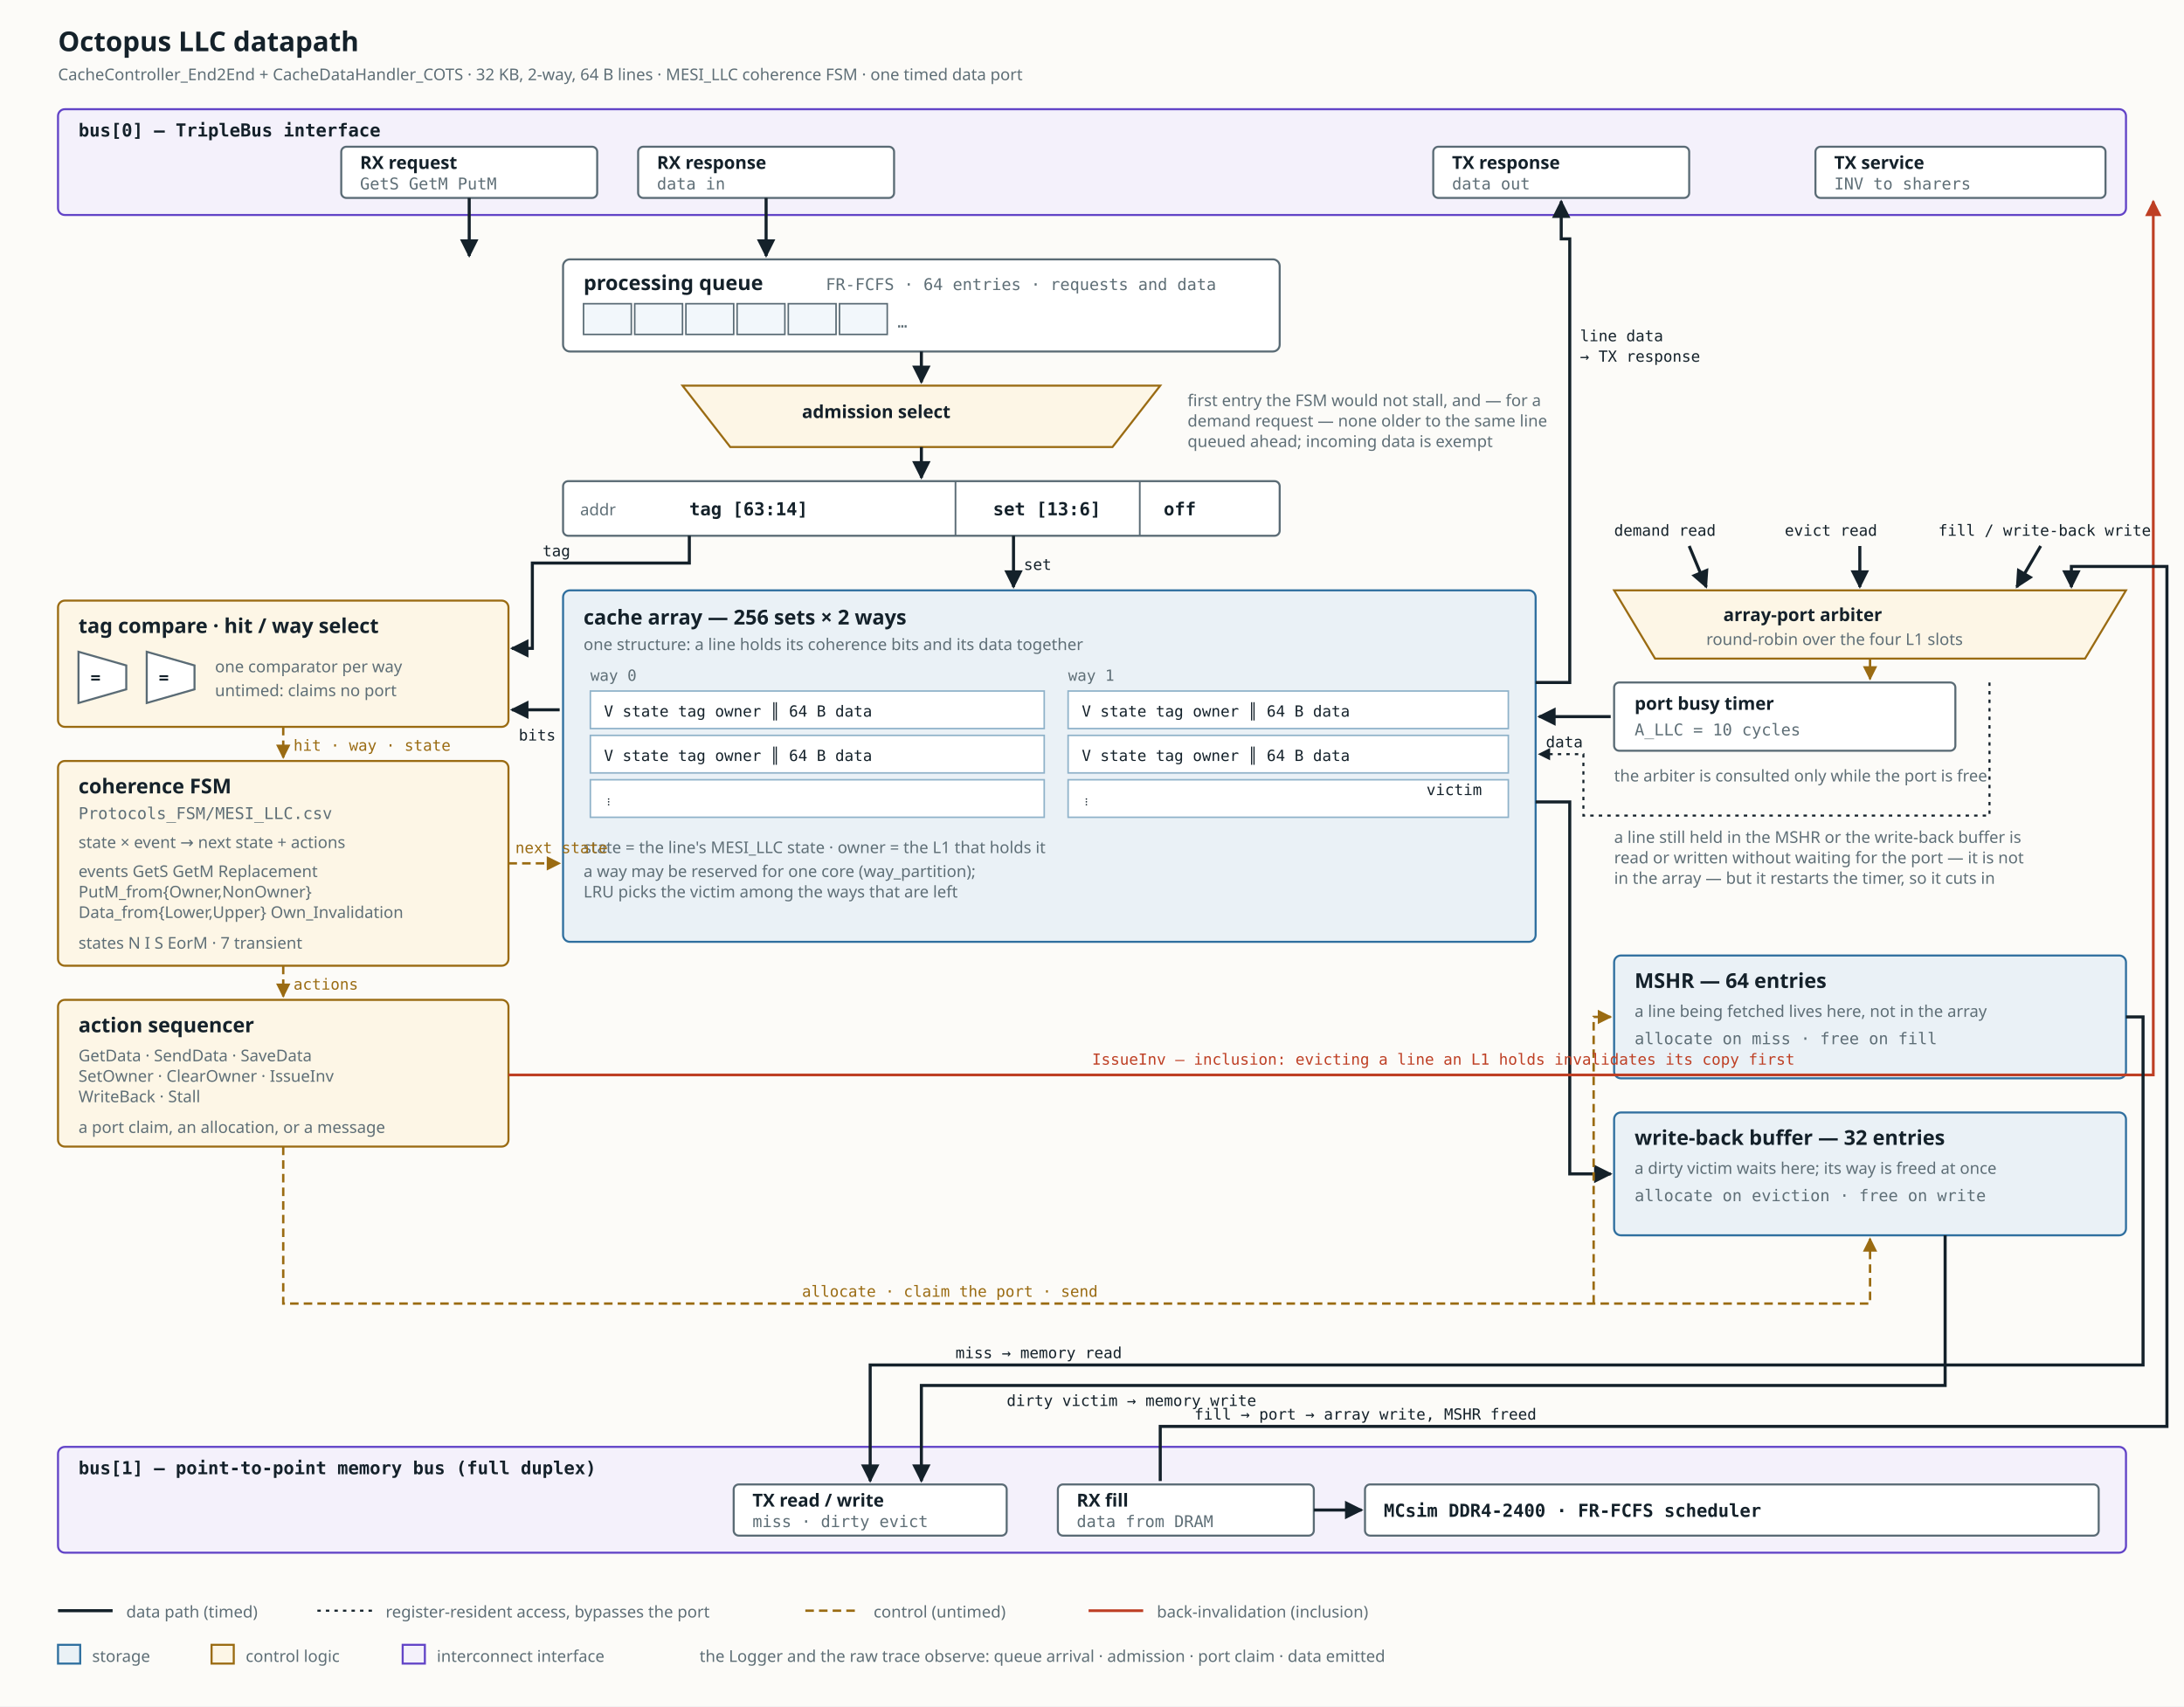
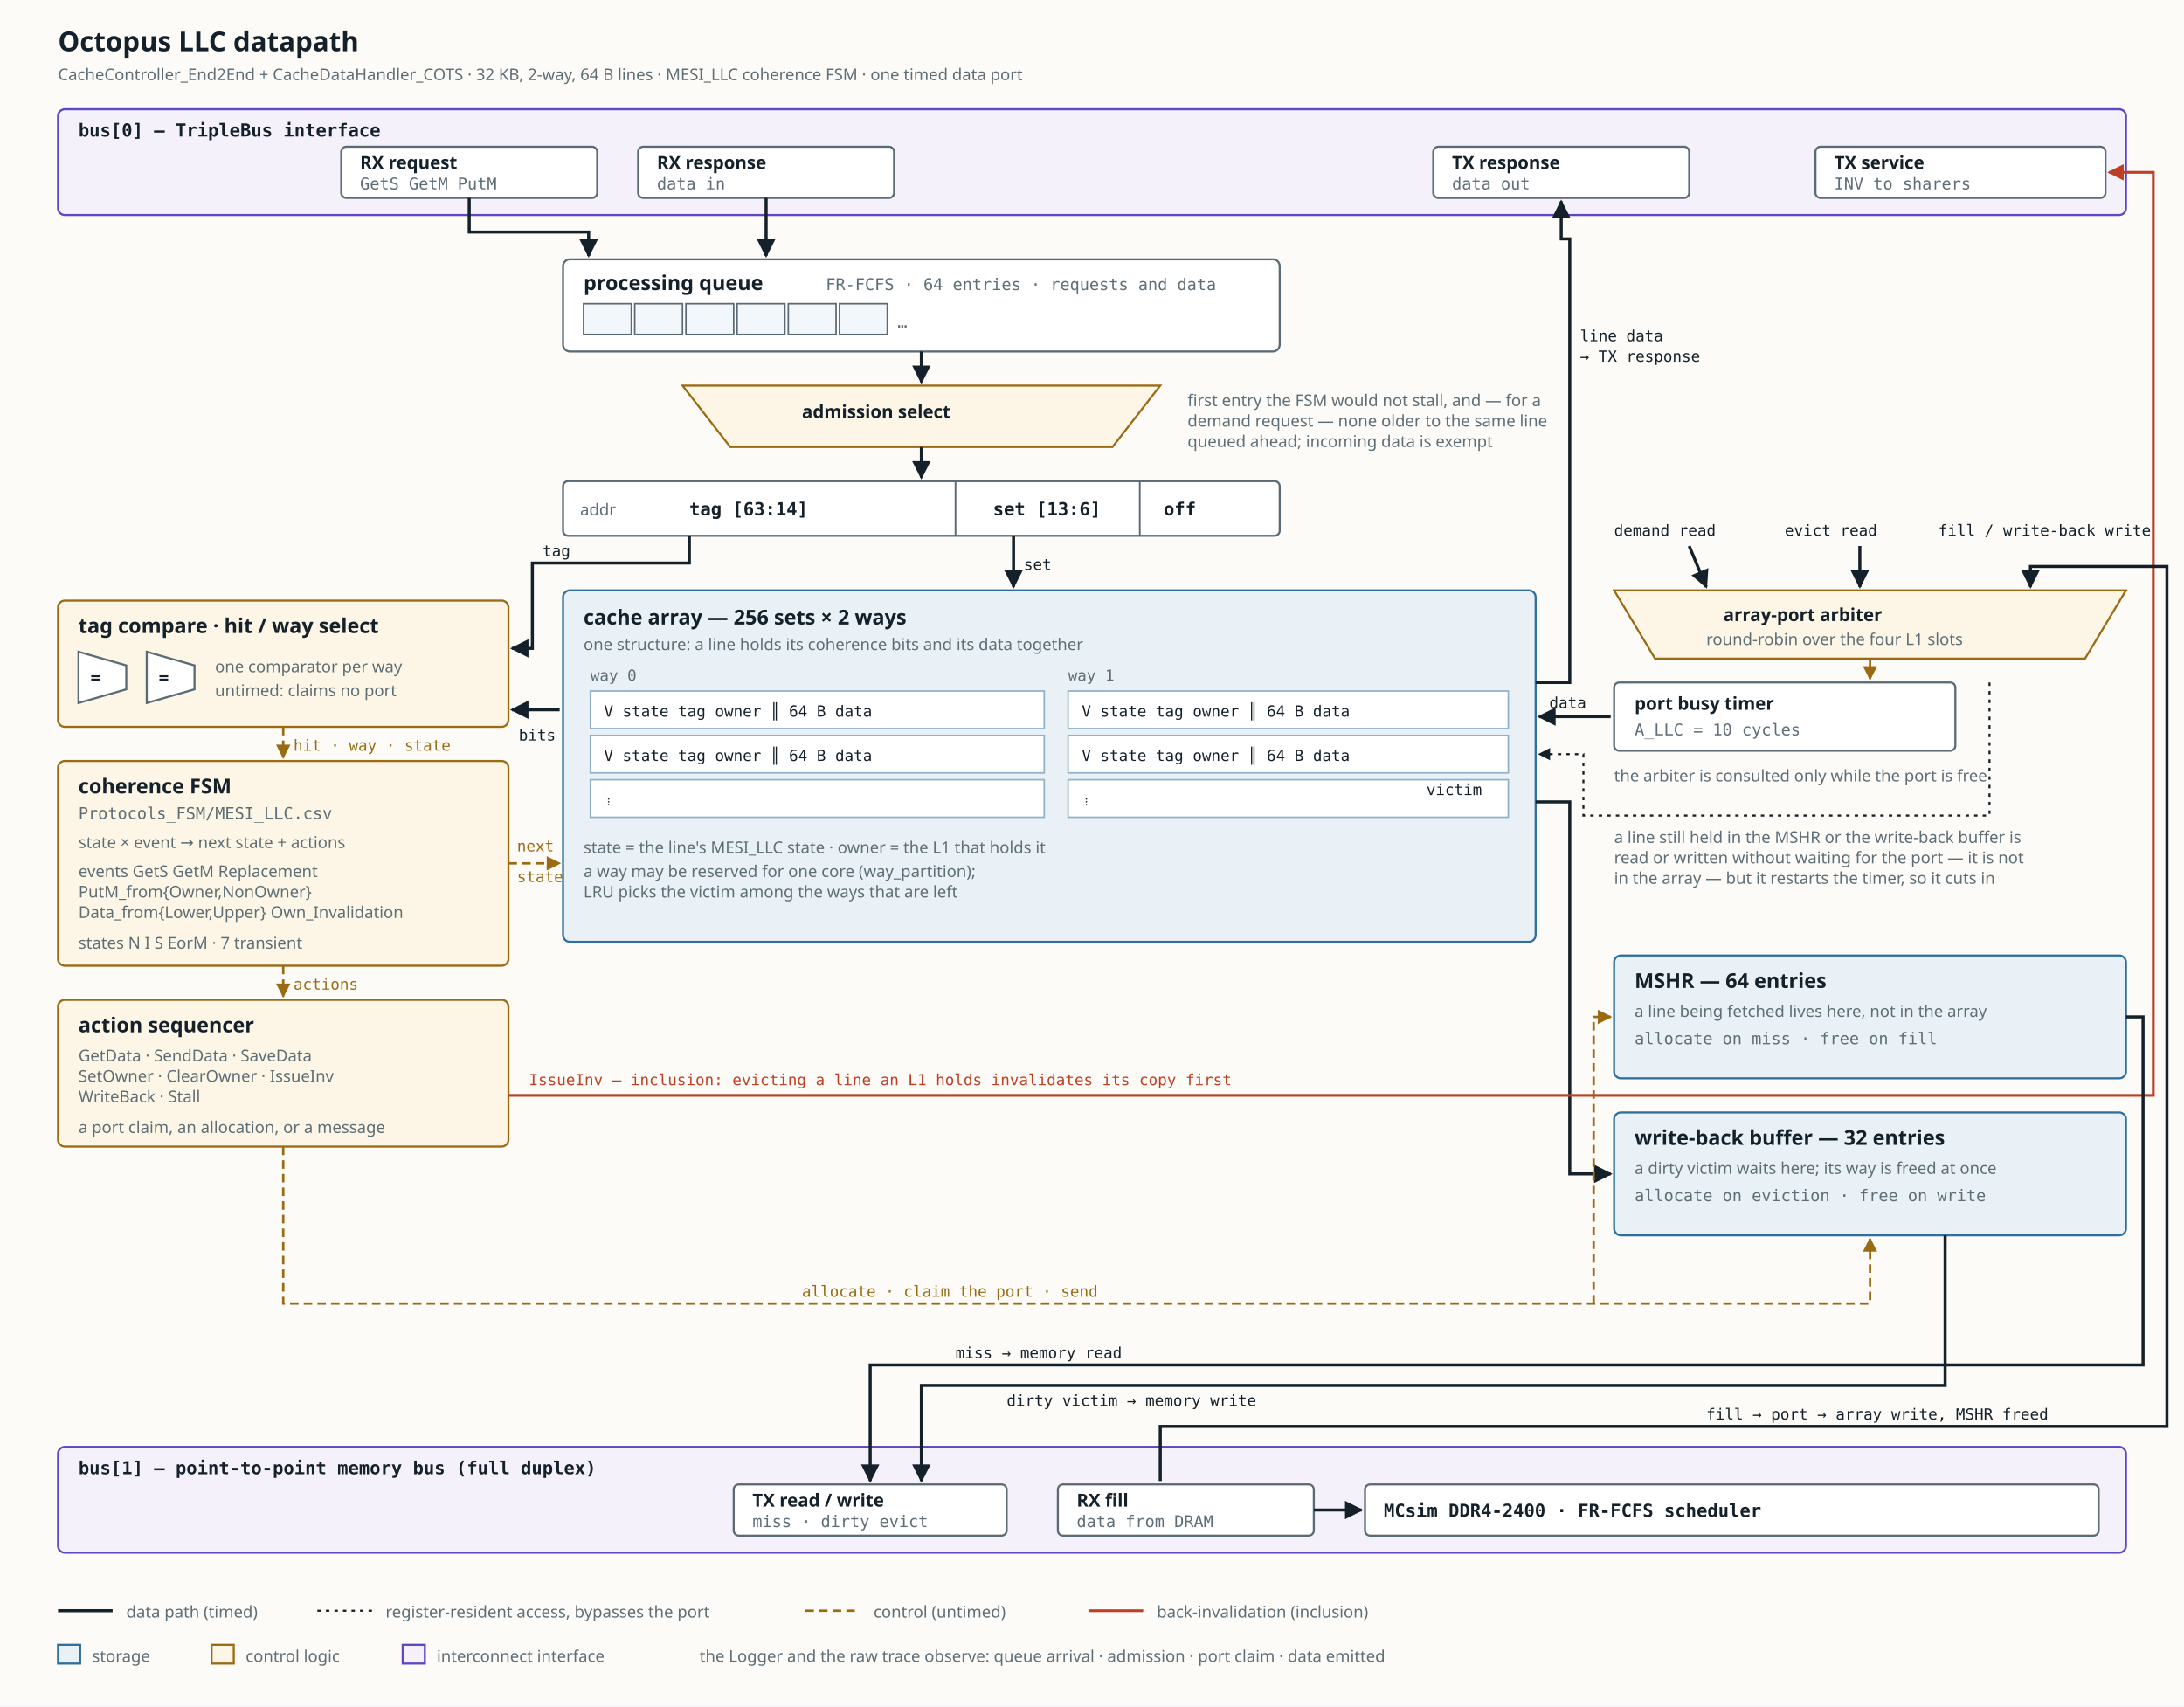
<svg xmlns="http://www.w3.org/2000/svg" viewBox="0 0 1280 1000" width="1280" height="1000" font-family="'IBM Plex Sans','Segoe UI',system-ui,sans-serif" role="img" aria-label="Datapath of the Octopus last-level cache: bus interfaces on top, control on the left, one cache array in the middle read by an untimed bits path and a timed data port on the right, MSHR and write-back buffer, and the memory bus below">
  <defs>
    <marker id="d" viewBox="0 0 10 10" refX="9" refY="5" markerWidth="6" markerHeight="6" orient="auto-start-reverse">
      <path d="M0 0 L10 5 L0 10 z" fill="#14212A" />
    </marker>
    <marker id="c" viewBox="0 0 10 10" refX="9" refY="5" markerWidth="6" markerHeight="6" orient="auto-start-reverse">
      <path d="M0 0 L10 5 L0 10 z" fill="#9A6B12" />
    </marker>
    <marker id="r" viewBox="0 0 10 10" refX="9" refY="5" markerWidth="6" markerHeight="6" orient="auto-start-reverse">
      <path d="M0 0 L10 5 L0 10 z" fill="#BE3F24" />
    </marker>
  </defs>
  <style>
    .blk  { fill:#FFFFFF; stroke:#5A6B75; stroke-width:1.2 }
    .mem  { fill:#EAF1F6; stroke:#2F6F9F; stroke-width:1.2 }
    .ctl  { fill:#FDF6E6; stroke:#9A6B12; stroke-width:1.2 }
    .io   { fill:#F4F1FB; stroke:#6244C7; stroke-width:1.2 }
    .ttl  { font-size:12px;   fill:#14212A; font-weight:600 }
    .lbl  { font-size:10.5px; fill:#14212A; font-weight:600 }
    .sub  { font-size:9.5px;  fill:#5E6E76 }
    .mono { font-family:'IBM Plex Mono',monospace }
    .wire { stroke:#14212A; stroke-width:1.8; fill:none }
    .cwire{ stroke:#9A6B12; stroke-width:1.4; fill:none; stroke-dasharray:5 3 }
    .iwire{ stroke:#BE3F24; stroke-width:1.6; fill:none }
    .byp  { stroke:#14212A; stroke-width:1.2; fill:none; stroke-dasharray:2 3 }
    .wl   { font-size:9px; fill:#14212A; font-family:'IBM Plex Mono',monospace }
    .cl   { font-size:9px; fill:#9A6B12; font-family:'IBM Plex Mono',monospace }
    .rl   { font-size:9px; fill:#BE3F24; font-family:'IBM Plex Mono',monospace }
  </style>
  <rect width="1280" height="1000" fill="#FCFBF8" />
  <text x="34" y="30" font-size="16" font-weight="700" fill="#14212A">Octopus LLC datapath</text>
  <text x="34" y="47" class="sub">CacheController_End2End + CacheDataHandler_COTS · 32 KB, 2-way, 64 B lines · MESI_LLC coherence FSM · one timed data port</text>
  <rect x="34" y="64" width="1212" height="62" rx="4" class="io" />
  <text x="46" y="80" class="lbl mono" fill="#4B32A8">bus[0] — TripleBus interface</text>
  <rect x="200" y="86" width="150" height="30" rx="3" class="blk" />
  <text x="211" y="99" class="lbl">RX request</text>
  <text x="211" y="111" class="sub mono">GetS GetM PutM</text>
  <rect x="374" y="86" width="150" height="30" rx="3" class="blk" />
  <text x="385" y="99" class="lbl">RX response</text>
  <text x="385" y="111" class="sub mono">data in</text>
  <rect x="840" y="86" width="150" height="30" rx="3" class="blk" />
  <text x="851" y="99" class="lbl">TX response</text>
  <text x="851" y="111" class="sub mono">data out</text>
  <rect x="1064" y="86" width="170" height="30" rx="3" class="blk" stroke="#BE3F24" />
  <text x="1075" y="99" class="lbl" fill="#BE3F24">TX service</text>
  <text x="1075" y="111" class="sub mono">INV to sharers</text>
  <rect x="330" y="152" width="420" height="54" rx="4" class="blk" />
  <text x="342" y="170" class="ttl">processing queue</text>
  <text x="484" y="170" class="sub mono">FR-FCFS · 64 entries · requests and data</text>
  <g fill="#F2F7FB" stroke="#5A6B75" stroke-width=".9">
    <rect x="342" y="178" width="28" height="18" />
    <rect x="372" y="178" width="28" height="18" />
    <rect x="402" y="178" width="28" height="18" />
    <rect x="432" y="178" width="28" height="18" />
    <rect x="462" y="178" width="28" height="18" />
    <rect x="492" y="178" width="28" height="18" />
  </g>
  <text x="526" y="192" class="sub mono">…</text>
-   <line x1="275" y1="116" x2="275" y2="150" class="wire" marker-end="url(#d)" />
+   <path d="M275 116 L275 136 L345 136 L345 150" class="wire" marker-end="url(#d)" />
  <line x1="449" y1="116" x2="449" y2="150" class="wire" marker-end="url(#d)" />
  <path d="M400 226 L680 226 L652 262 L428 262 Z" class="ctl" />
  <text x="470" y="245" class="lbl" fill="#9A6B12">admission select</text>
  <text x="696" y="238" class="sub">first entry the FSM would not stall, and — for a</text>
  <text x="696" y="250" class="sub">demand request — none older to the same line</text>
  <text x="696" y="262" class="sub">queued ahead; incoming data is exempt</text>
  <line x1="540" y1="206" x2="540" y2="224" class="wire" marker-end="url(#d)" />
  <line x1="540" y1="262" x2="540" y2="280" class="wire" marker-end="url(#d)" />
  <rect x="330" y="282" width="420" height="32" rx="3" class="blk" />
  <line x1="560" y1="282" x2="560" y2="314" stroke="#5A6B75" />
  <line x1="668" y1="282" x2="668" y2="314" stroke="#5A6B75" />
  <text x="404" y="302" class="lbl mono">tag [63:14]</text>
  <text x="582" y="302" class="lbl mono">set [13:6]</text>
  <text x="682" y="302" class="lbl mono">off</text>
  <text x="340" y="302" class="sub">addr</text>
  <rect x="330" y="346" width="570" height="206" rx="4" class="mem" />
  <text x="342" y="366" class="ttl">cache array — 256 sets × 2 ways</text>
  <text x="342" y="381" class="sub">one structure: a line holds its coherence bits and its data together</text>
  <g font-size="9" class="mono" fill="#5E6E76">
    <text x="346" y="399">way 0</text>
    <text x="626" y="399">way 1</text>
  </g>
  <g fill="#FFFFFF" stroke="#8FB2C9" stroke-width=".9">
    <rect x="346" y="405" width="266" height="22" />
    <rect x="626" y="405" width="258" height="22" />
    <rect x="346" y="431" width="266" height="22" />
    <rect x="626" y="431" width="258" height="22" />
    <rect x="346" y="457" width="266" height="22" />
    <rect x="626" y="457" width="258" height="22" />
  </g>
  <g font-size="9" class="mono" fill="#14212A">
    <text x="354" y="420">V state tag owner ║ 64 B data</text>
    <text x="634" y="420">V state tag owner ║ 64 B data</text>
    <text x="354" y="446">V state tag owner ║ 64 B data</text>
    <text x="634" y="446">V state tag owner ║ 64 B data</text>
    <text x="354" y="472">⋮</text>
    <text x="634" y="472">⋮</text>
  </g>
  <text x="342" y="500" class="sub">state = the line's MESI_LLC state · owner = the L1 that holds it</text>
  <text x="342" y="514" class="sub">a way may be reserved for one core (way_partition);</text>
  <text x="342" y="526" class="sub">LRU picks the victim among the ways that are left</text>
  <line x1="594" y1="314" x2="594" y2="344" class="wire" marker-end="url(#d)" />
  <text x="600" y="334" class="wl">set</text>
  <rect x="34" y="352" width="264" height="74" rx="4" class="ctl" />
  <text x="46" y="371" class="ttl" fill="#9A6B12">tag compare · hit / way select</text>
  <g>
    <path d="M46 382 L74 390 L74 404 L46 412 Z" class="blk" />
    <text x="53" y="401" class="lbl">=</text>
    <path d="M86 382 L114 390 L114 404 L86 412 Z" class="blk" />
    <text x="93" y="401" class="lbl">=</text>
  </g>
  <text x="126" y="394" class="sub">one comparator per way</text>
  <text x="126" y="408" class="sub">untimed: claims no port</text>
  <rect x="34" y="446" width="264" height="120" rx="4" class="ctl" />
  <text x="46" y="465" class="ttl" fill="#9A6B12">coherence FSM</text>
  <text x="46" y="480" class="sub mono">Protocols_FSM/MESI_LLC.csv</text>
  <text x="46" y="497" class="sub">state × event → next state + actions</text>
  <text x="46" y="514" class="sub">events GetS GetM Replacement</text>
  <text x="46" y="526" class="sub">PutM_from{Owner,NonOwner}</text>
  <text x="46" y="538" class="sub">Data_from{Lower,Upper} Own_Invalidation</text>
  <text x="46" y="556" class="sub">states N I S EorM · 7 transient</text>
  <rect x="34" y="586" width="264" height="86" rx="4" class="ctl" />
  <text x="46" y="605" class="ttl" fill="#9A6B12">action sequencer</text>
  <text x="46" y="622" class="sub">GetData · SendData · SaveData</text>
  <text x="46" y="634" class="sub">SetOwner · ClearOwner · IssueInv</text>
  <text x="46" y="646" class="sub">WriteBack · Stall</text>
  <text x="46" y="664" class="sub">a port claim, an allocation, or a message</text>
  <path d="M404 314 L404 330 L312 330 L312 380 L300 380" class="wire" marker-end="url(#d)" />
  <text x="318" y="326" class="wl">tag</text>
  <path d="M328 416 L300 416" class="wire" marker-end="url(#d)" />
  <text x="304" y="434" class="wl">bits</text>
  <path d="M166 426 L166 444" class="cwire" marker-end="url(#c)" />
  <text x="172" y="440" class="cl">hit · way · state</text>
  <path d="M298 506 L328 506" class="cwire" marker-end="url(#c)" />
-   <text x="302" y="500" class="cl">next state</text>
+   <text x="303" y="499" class="cl">next</text>
+   <text x="303" y="517" class="cl">state</text>
  <path d="M166 566 L166 584" class="cwire" marker-end="url(#c)" />
  <text x="172" y="580" class="cl">actions</text>
  <path d="M946 346 L1246 346 L1222 386 L970 386 Z" class="ctl" />
  <text x="1010" y="364" class="lbl" fill="#9A6B12">array-port arbiter</text>
  <text x="1000" y="378" class="sub" fill="#9A6B12">round-robin over the four L1 slots</text>
  <g class="wl">
    <path d="M990 320 L1000 344" class="wire" marker-end="url(#d)" />
    <text x="946" y="314">demand read</text>
    <path d="M1090 320 L1090 344" class="wire" marker-end="url(#d)" />
    <text x="1046" y="314">evict read</text>
-     <path d="M1196 320 L1182 344" class="wire" marker-end="url(#d)" />
    <text x="1136" y="314">fill / write-back write</text>
  </g>
  <rect x="946" y="400" width="200" height="40" rx="3" class="blk" />
  <text x="958" y="416" class="lbl">port busy timer</text>
  <text x="958" y="431" class="sub mono">A_LLC = 10 cycles</text>
  <path d="M1096 386 L1096 398" class="cwire" marker-end="url(#c)" />
  <path d="M944 420 L902 420" class="wire" marker-end="url(#d)" />
-   <text x="906" y="438" class="wl">data</text>
+   <text x="908" y="415" class="wl">data</text>
  <text x="946" y="458" class="sub">the arbiter is consulted only while the port is free</text>
  <path d="M1166 400 L1166 478 L928 478 L928 442 L902 442" class="byp" marker-end="url(#d)" />
  <text x="946" y="494" class="sub">a line still held in the MSHR or the write-back buffer is</text>
  <text x="946" y="506" class="sub">read or written without waiting for the port — it is not</text>
  <text x="946" y="518" class="sub">in the array — but it restarts the timer, so it cuts in</text>
  <rect x="946" y="560" width="300" height="72" rx="4" class="mem" />
  <text x="958" y="579" class="ttl">MSHR — 64 entries</text>
  <text x="958" y="596" class="sub">a line being fetched lives here, not in the array</text>
  <text x="958" y="612" class="sub mono">allocate on miss · free on fill</text>
  <rect x="946" y="652" width="300" height="72" rx="4" class="mem" />
  <text x="958" y="671" class="ttl">write-back buffer — 32 entries</text>
  <text x="958" y="688" class="sub">a dirty victim waits here; its way is freed at once</text>
  <text x="958" y="704" class="sub mono">allocate on eviction · free on write</text>
  <path d="M900 470 L920 470 L920 688 L944 688" class="wire" marker-end="url(#d)" />
  <text x="836" y="466" class="wl">victim</text>
  <path d="M166 672 L166 764 L1096 764 L1096 726" class="cwire" marker-end="url(#c)" />
  <path d="M934 764 L934 596 L944 596" class="cwire" marker-end="url(#c)" />
  <text x="470" y="760" class="cl">allocate · claim the port · send</text>
  <path d="M900 400 L920 400 L920 140 L915 140 L915 118" class="wire" marker-end="url(#d)" />
  <text x="926" y="200" class="wl">line data</text>
  <text x="926" y="212" class="wl">→ TX response</text>
-   <path d="M298 630 L1262 630 L1262 118" class="iwire" marker-end="url(#r)" />
-   <text x="640" y="624" class="rl">IssueInv — inclusion: evicting a line an L1 holds invalidates its copy first</text>
+   <path d="M298 642 L1262 642 L1262 101 L1236 101" class="iwire" marker-end="url(#r)" />
+   <text x="310" y="636" class="rl">IssueInv — inclusion: evicting a line an L1 holds invalidates its copy first</text>
  <rect x="34" y="848" width="1212" height="62" rx="4" class="io" />
  <text x="46" y="864" class="lbl mono" fill="#4B32A8">bus[1] — point-to-point memory bus (full duplex)</text>
  <rect x="430" y="870" width="160" height="30" rx="3" class="blk" />
  <text x="441" y="883" class="lbl">TX read / write</text>
  <text x="441" y="895" class="sub mono">miss · dirty evict</text>
  <rect x="620" y="870" width="150" height="30" rx="3" class="blk" />
  <text x="631" y="883" class="lbl">RX fill</text>
  <text x="631" y="895" class="sub mono">data from DRAM</text>
  <rect x="800" y="870" width="430" height="30" rx="3" class="blk" />
  <text x="811" y="889" class="lbl mono">MCsim DDR4-2400 · FR-FCFS scheduler</text>
  <line x1="770" y1="885" x2="798" y2="885" class="wire" marker-end="url(#d)" />
  <path d="M1246 596 L1256 596 L1256 800 L510 800 L510 868" class="wire" marker-end="url(#d)" />
  <path d="M1140 724 L1140 812 L540 812 L540 868" class="wire" marker-end="url(#d)" />
  <text x="560" y="796" class="wl">miss → memory read</text>
  <text x="590" y="824" class="wl">dirty victim → memory write</text>
-   <path d="M680 868 L680 836 L1270 836 L1270 332 L1214 332 L1214 344" class="wire" marker-end="url(#d)" />
-   <text x="700" y="832" class="wl">fill → port → array write, MSHR freed</text>
+   <path d="M680 868 L680 836 L1270 836 L1270 332 L1190 332 L1190 344" class="wire" marker-end="url(#d)" />
+   <text x="1000" y="832" class="wl">fill → port → array write, MSHR freed</text>
  <g>
    <line x1="34" y1="944" x2="66" y2="944" class="wire" />
    <text x="74" y="948" class="sub">data path (timed)</text>
    <line x1="186" y1="944" x2="218" y2="944" class="byp" />
    <text x="226" y="948" class="sub">register-resident access, bypasses the port</text>
    <line x1="472" y1="944" x2="504" y2="944" class="cwire" />
    <text x="512" y="948" class="sub">control (untimed)</text>
    <line x1="638" y1="944" x2="670" y2="944" class="iwire" />
    <text x="678" y="948" class="sub">back-invalidation (inclusion)</text>
    <rect x="34" y="964" width="13" height="11" class="mem" />
    <text x="54" y="974" class="sub">storage</text>
    <rect x="124" y="964" width="13" height="11" class="ctl" />
    <text x="144" y="974" class="sub">control logic</text>
    <rect x="236" y="964" width="13" height="11" class="io" />
    <text x="256" y="974" class="sub">interconnect interface</text>
    <text x="410" y="974" class="sub">the Logger and the raw trace observe: queue arrival · admission · port claim · data emitted</text>
  </g>
</svg>
